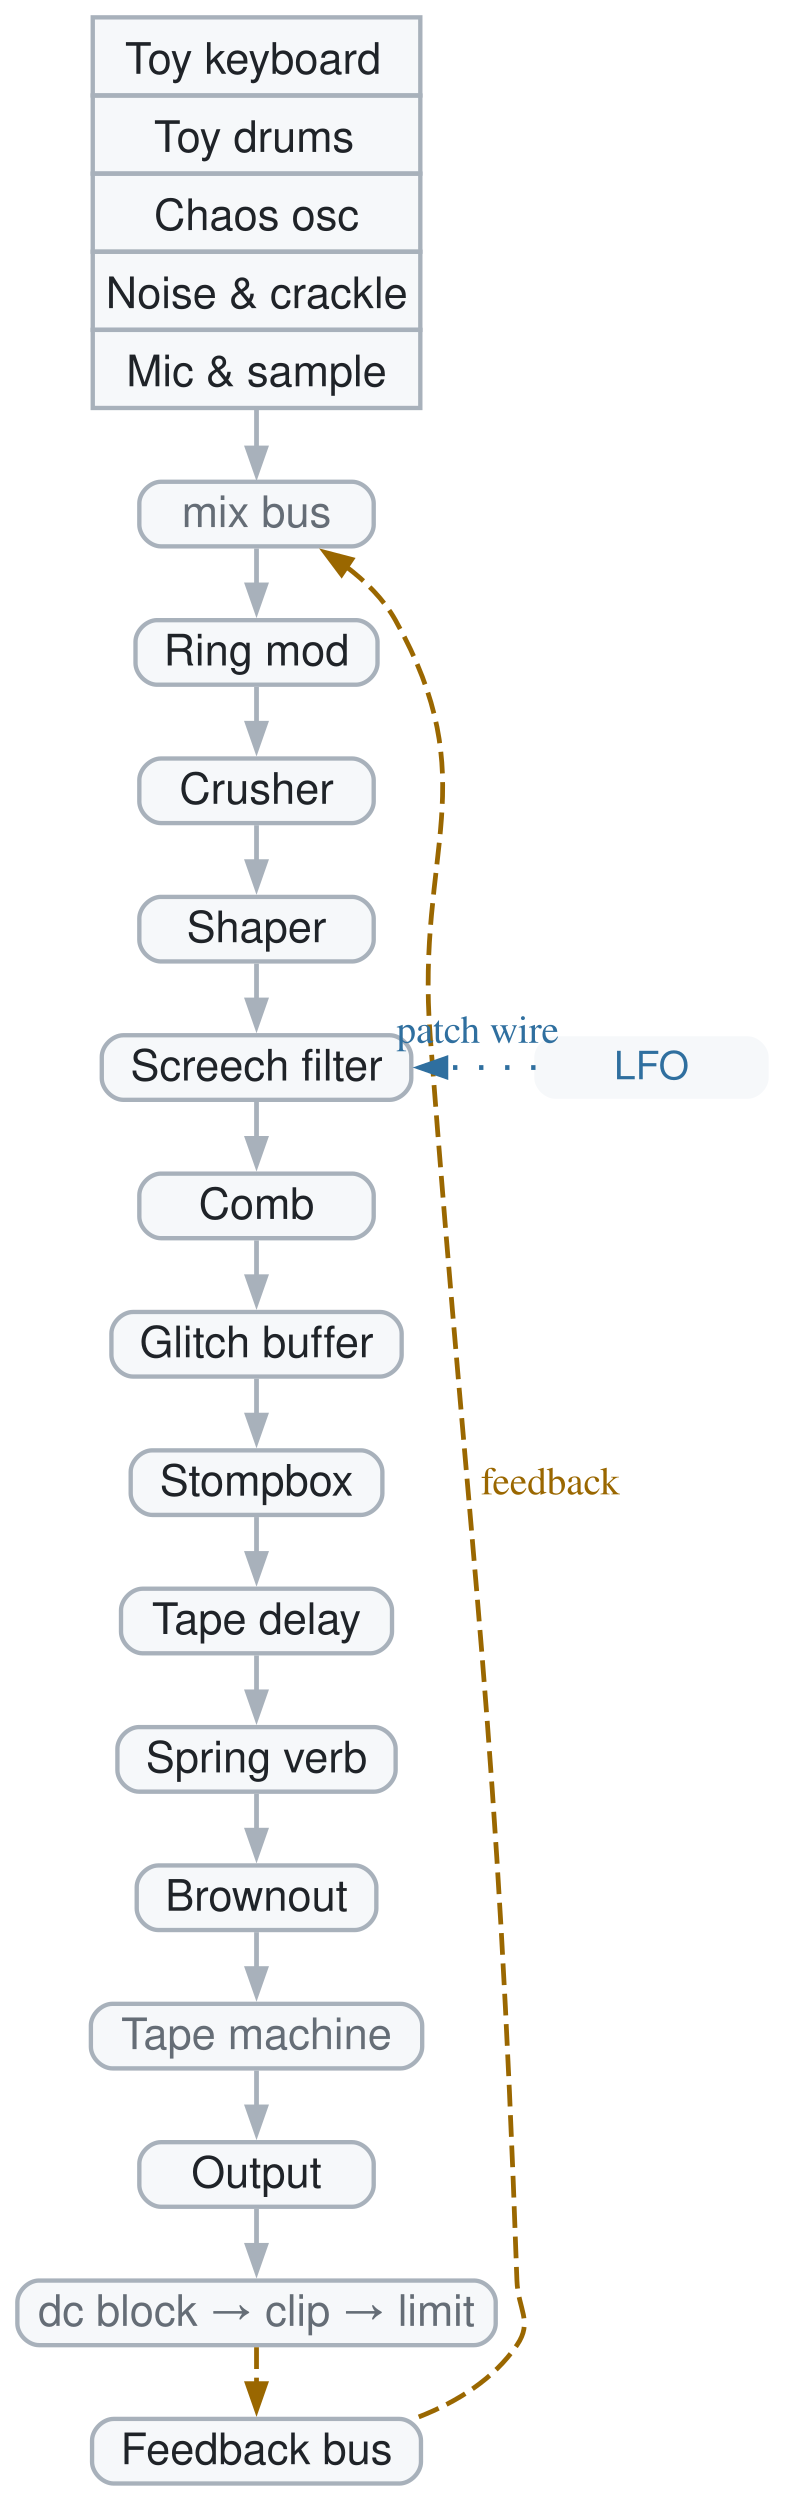
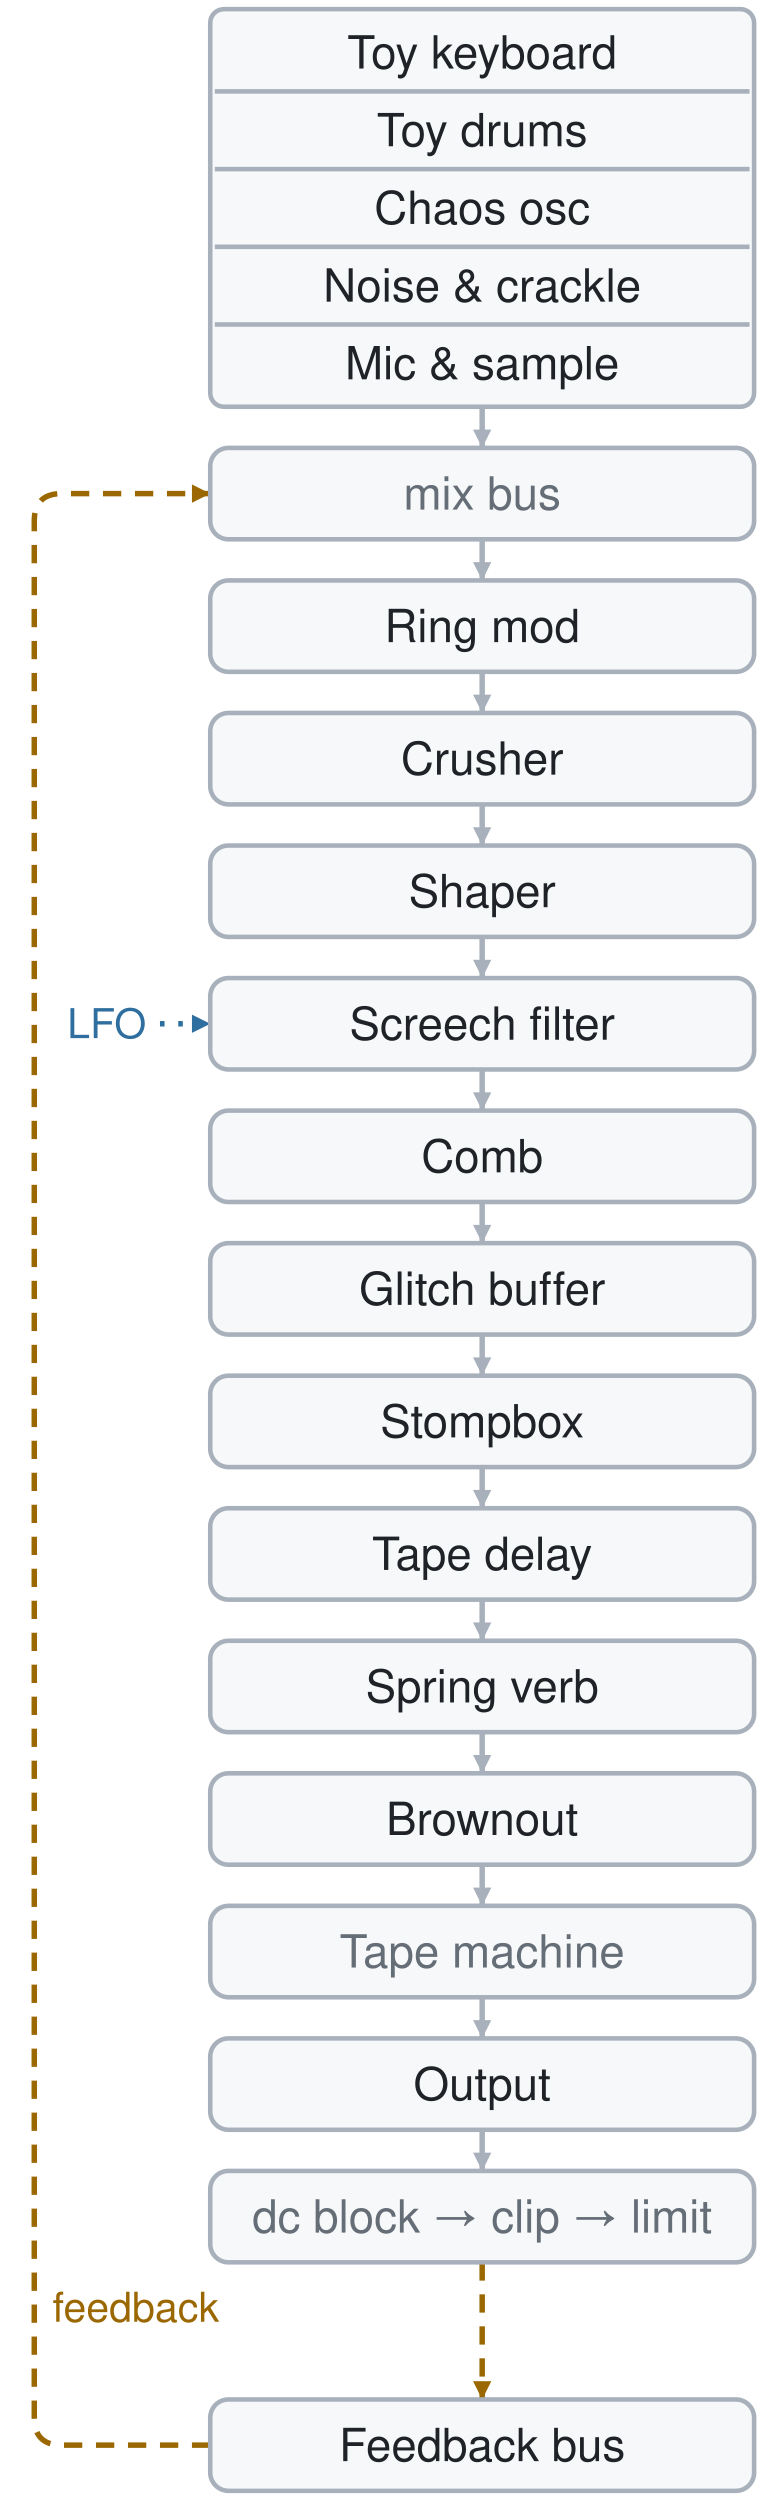
- <svg xmlns="http://www.w3.org/2000/svg" xmlns:xlink="http://www.w3.org/1999/xlink" width="181pt" height="576pt" viewBox="0.00 0.00 181.00 576.00">
-   <g id="graph0" class="graph" transform="scale(1 1) rotate(0) translate(4 572.2)">
-     <g id="node1" class="node">
-       <path fill="#f6f8fa" stroke="none" d="M80.84,-568.2C80.84,-568.2 29.37,-568.2 29.37,-568.2 23.37,-568.2 17.37,-562.2 17.37,-556.2 17.37,-556.2 17.37,-490.2 17.37,-490.2 17.37,-484.2 23.37,-478.2 29.37,-478.2 29.37,-478.2 80.84,-478.2 80.84,-478.2 86.84,-478.2 92.84,-484.2 92.84,-490.2 92.84,-490.2 92.84,-556.2 92.84,-556.2 92.84,-562.2 86.84,-568.2 80.84,-568.2" />
-       <polygon fill="#f6f8fa" stroke="none" points="17.37,-478.2 17.37,-568.2 92.84,-568.2 92.84,-478.2 17.37,-478.2" />
-       <g id="a_node1_0">
-         <a xlink:href="#group-Toy-keyboard" xlink:title="Toy keyboard">
-           <polygon fill="none" stroke="#a8b1bb" points="17.37,-550.2 17.37,-568.2 92.84,-568.2 92.84,-550.2 17.37,-550.2" />
-           <text xml:space="preserve" text-anchor="start" x="24.81" y="-555.2" font-family="Helvetica,sans-Serif" font-size="10.00" fill="#1f2328">Toy keyboard</text>
-         </a>
-       </g>
-       <g id="a_node1_1">
-         <a xlink:href="#group-Toy-drums" xlink:title="Toy drums">
-           <polygon fill="none" stroke="#a8b1bb" points="17.37,-532.2 17.37,-550.2 92.84,-550.2 92.84,-532.2 17.37,-532.2" />
-           <text xml:space="preserve" text-anchor="start" x="31.49" y="-537.2" font-family="Helvetica,sans-Serif" font-size="10.00" fill="#1f2328">Toy drums</text>
-         </a>
-       </g>
-       <g id="a_node1_2">
-         <a xlink:href="#group-Chaos-osc" xlink:title="Chaos osc">
-           <polygon fill="none" stroke="#a8b1bb" points="17.37,-514.2 17.37,-532.2 92.84,-532.2 92.84,-514.2 17.37,-514.2" />
-           <text xml:space="preserve" text-anchor="start" x="31.48" y="-519.2" font-family="Helvetica,sans-Serif" font-size="10.00" fill="#1f2328">Chaos osc</text>
-         </a>
-       </g>
-       <g id="a_node1_3">
-         <a xlink:href="#group-Noise-crackle" xlink:title="Noise &amp; crackle">
-           <polygon fill="none" stroke="#a8b1bb" points="17.37,-496.2 17.37,-514.2 92.84,-514.2 92.84,-496.2 17.37,-496.2" />
-           <text xml:space="preserve" text-anchor="start" x="20.37" y="-501.2" font-family="Helvetica,sans-Serif" font-size="10.00" fill="#1f2328">Noise &amp; crackle</text>
-         </a>
-       </g>
-       <g id="a_node1_4">
-         <a xlink:href="#group-Mic-sample" xlink:title="Mic &amp; sample">
-           <polygon fill="none" stroke="#a8b1bb" points="17.37,-478.2 17.37,-496.2 92.84,-496.2 92.84,-478.2 17.37,-478.2" />
-           <text xml:space="preserve" text-anchor="start" x="25.1" y="-483.2" font-family="Helvetica,sans-Serif" font-size="10.00" fill="#1f2328">Mic &amp; sample</text>
-         </a>
-       </g>
+ <svg xmlns="http://www.w3.org/2000/svg" viewBox="0 0 167 547" width="167" height="547" font-family="Helvetica, Arial, sans-serif">
+   <g class="wire">
+     <path class="line" d="M 105.5 89 L 105.5 98" fill="none" stroke="#a8b1bb" stroke-width="1.2" />
+     <path class="head" d="M 105.5 98 L 103.5 94 L 107.5 94 Z" fill="#a8b1bb" />
+   </g>
+   <g class="wire">
+     <path class="line" d="M 105.5 118 L 105.5 127" fill="none" stroke="#a8b1bb" stroke-width="1.2" />
+     <path class="head" d="M 105.5 127 L 103.5 123 L 107.5 123 Z" fill="#a8b1bb" />
+   </g>
+   <g class="wire">
+     <path class="line" d="M 105.5 147 L 105.5 156" fill="none" stroke="#a8b1bb" stroke-width="1.2" />
+     <path class="head" d="M 105.5 156 L 103.5 152 L 107.5 152 Z" fill="#a8b1bb" />
+   </g>
+   <g class="wire">
+     <path class="line" d="M 105.5 176 L 105.5 185" fill="none" stroke="#a8b1bb" stroke-width="1.2" />
+     <path class="head" d="M 105.5 185 L 103.5 181 L 107.5 181 Z" fill="#a8b1bb" />
+   </g>
+   <g class="wire">
+     <path class="line" d="M 105.5 205 L 105.5 214" fill="none" stroke="#a8b1bb" stroke-width="1.2" />
+     <path class="head" d="M 105.5 214 L 103.5 210 L 107.5 210 Z" fill="#a8b1bb" />
+   </g>
+   <g class="wire">
+     <path class="line" d="M 105.5 234 L 105.5 243" fill="none" stroke="#a8b1bb" stroke-width="1.2" />
+     <path class="head" d="M 105.5 243 L 103.5 239 L 107.5 239 Z" fill="#a8b1bb" />
+   </g>
+   <g class="wire">
+     <path class="line" d="M 105.5 263 L 105.5 272" fill="none" stroke="#a8b1bb" stroke-width="1.2" />
+     <path class="head" d="M 105.5 272 L 103.5 268 L 107.5 268 Z" fill="#a8b1bb" />
+   </g>
+   <g class="wire">
+     <path class="line" d="M 105.5 292 L 105.5 301" fill="none" stroke="#a8b1bb" stroke-width="1.2" />
+     <path class="head" d="M 105.5 301 L 103.5 297 L 107.5 297 Z" fill="#a8b1bb" />
+   </g>
+   <g class="wire">
+     <path class="line" d="M 105.5 321 L 105.5 330" fill="none" stroke="#a8b1bb" stroke-width="1.2" />
+     <path class="head" d="M 105.5 330 L 103.5 326 L 107.5 326 Z" fill="#a8b1bb" />
+   </g>
+   <g class="wire">
+     <path class="line" d="M 105.5 350 L 105.5 359" fill="none" stroke="#a8b1bb" stroke-width="1.2" />
+     <path class="head" d="M 105.5 359 L 103.5 355 L 107.5 355 Z" fill="#a8b1bb" />
+   </g>
+   <g class="wire">
+     <path class="line" d="M 105.5 379 L 105.5 388" fill="none" stroke="#a8b1bb" stroke-width="1.2" />
+     <path class="head" d="M 105.5 388 L 103.5 384 L 107.5 384 Z" fill="#a8b1bb" />
+   </g>
+   <g class="wire">
+     <path class="line" d="M 105.5 408 L 105.5 417" fill="none" stroke="#a8b1bb" stroke-width="1.2" />
+     <path class="head" d="M 105.5 417 L 103.5 413 L 107.5 413 Z" fill="#a8b1bb" />
+   </g>
+   <g class="wire">
+     <path class="line" d="M 105.5 437 L 105.5 446" fill="none" stroke="#a8b1bb" stroke-width="1.2" />
+     <path class="head" d="M 105.5 446 L 103.5 442 L 107.5 442 Z" fill="#a8b1bb" />
+   </g>
+   <g class="wire">
+     <path class="line" d="M 105.5 466 L 105.5 475" fill="none" stroke="#a8b1bb" stroke-width="1.2" />
+     <path class="head" d="M 105.5 475 L 103.5 471 L 107.5 471 Z" fill="#a8b1bb" />
+   </g>
+   <g class="wire">
+     <path class="line" d="M 105.5 495 L 105.5 525" fill="none" stroke="#9a6700" stroke-width="1.2" stroke-dasharray="4 3" />
+     <path class="head" d="M 105.5 525 L 103.5 521 L 107.5 521 Z" fill="#9a6700" />
+   </g>
+   <g class="wire">
+     <path class="line" d="M 46 535 L 13.5 535 Q 7.5 535 7.5 529 L 7.5 114 Q 7.5 108 13.5 108 L 46 108" fill="none" stroke="#9a6700" stroke-width="1.2" stroke-dasharray="4 3" />
+     <path class="head" d="M 46 108 L 42 110 L 42 106 Z" fill="#9a6700" />
+     <text x="11.5" y="508" fill="#9a6700" font-size="9" text-anchor="start">feedback</text>
+   </g>
+   <g class="wire">
+     <path class="line" d="M 35 224 L 46 224" fill="none" stroke="#2f6f9f" stroke-width="1.2" stroke-dasharray="1 3" />
+     <path class="head" d="M 46 224 L 42 226 L 42 222 Z" fill="#2f6f9f" />
+   </g>
+   <g class="node">
+     <rect class="box" x="46" y="2" width="119" height="87" rx="3" fill="#f6f8fa" stroke="#a8b1bb" />
+     <g class="row">
+       <rect x="47" y="3" width="117" height="17" fill="transparent" />
+       <text x="105.5" y="15" fill="#1f2328" font-size="10" text-anchor="middle">Toy keyboard</text>
    </g>
-     <g id="node2" class="node">
-       <path fill="#f6f8fa" stroke="#a8b1bb" d="M77.14,-461.2C77.14,-461.2 33.06,-461.2 33.06,-461.2 30.58,-461.2 28.1,-458.72 28.1,-456.24 28.1,-456.24 28.1,-451.28 28.1,-451.28 28.1,-448.8 30.58,-446.32 33.06,-446.32 33.06,-446.32 77.14,-446.32 77.14,-446.32 79.62,-446.32 82.1,-448.8 82.1,-451.28 82.1,-451.28 82.1,-456.24 82.1,-456.24 82.1,-458.72 79.62,-461.2 77.14,-461.2" />
-       <text xml:space="preserve" text-anchor="middle" x="55.1" y="-450.76" font-family="Helvetica,sans-Serif" font-size="10.00" fill="#656d76">mix bus</text>
+     <g class="row">
+       <rect x="47" y="20" width="117" height="17" fill="transparent" />
+       <text x="105.5" y="32" fill="#1f2328" font-size="10" text-anchor="middle">Toy drums</text>
    </g>
-     <g id="edge1" class="edge">
-       <path fill="none" stroke="#a8b1bb" stroke-width="1.1" d="M55.1,-478.35C55.1,-475.03 55.1,-471.85 55.1,-468.96" />
-       <polygon fill="#a8b1bb" stroke="#a8b1bb" stroke-width="1.1" points="57.2,-468.99 55.1,-462.99 53,-468.99 57.2,-468.99" />
+     <line x1="47" y1="20" x2="164" y2="20" stroke="#a8b1bb" />
+     <g class="row">
+       <rect x="47" y="37" width="117" height="17" fill="transparent" />
+       <text x="105.5" y="49" fill="#1f2328" font-size="10" text-anchor="middle">Chaos osc</text>
    </g>
-     <g id="node3" class="node">
-       <g id="a_node3">
-         <a xlink:href="#group-Ring-mod" xlink:title="Ring mod">
-           <path fill="#f6f8fa" stroke="#a8b1bb" d="M78.02,-429.32C78.02,-429.32 32.18,-429.32 32.18,-429.32 29.7,-429.32 27.22,-426.84 27.22,-424.36 27.22,-424.36 27.22,-419.4 27.22,-419.4 27.22,-416.92 29.7,-414.44 32.18,-414.44 32.18,-414.44 78.02,-414.44 78.02,-414.44 80.5,-414.44 82.98,-416.92 82.98,-419.4 82.98,-419.4 82.98,-424.36 82.98,-424.36 82.98,-426.84 80.5,-429.32 78.02,-429.32" />
-           <text xml:space="preserve" text-anchor="middle" x="55.1" y="-418.88" font-family="Helvetica,sans-Serif" font-size="10.00" fill="#1f2328">Ring mod</text>
-         </a>
-       </g>
+     <line x1="47" y1="37" x2="164" y2="37" stroke="#a8b1bb" />
+     <g class="row">
+       <rect x="47" y="54" width="117" height="17" fill="transparent" />
+       <text x="105.5" y="66" fill="#1f2328" font-size="10" text-anchor="middle">Noise &amp; crackle</text>
    </g>
-     <g id="edge2" class="edge">
-       <path fill="none" stroke="#a8b1bb" stroke-width="1.1" d="M55.1,-445.83C55.1,-443.27 55.1,-440.25 55.1,-437.27" />
-       <polygon fill="#a8b1bb" stroke="#a8b1bb" stroke-width="1.1" points="57.2,-437.44 55.1,-431.44 53,-437.44 57.2,-437.44" />
+     <line x1="47" y1="54" x2="164" y2="54" stroke="#a8b1bb" />
+     <g class="row">
+       <rect x="47" y="71" width="117" height="17" fill="transparent" />
+       <text x="105.5" y="83" fill="#1f2328" font-size="10" text-anchor="middle">Mic &amp; sample</text>
    </g>
-     <g id="node4" class="node">
-       <g id="a_node4">
-         <a xlink:href="#group-Crusher" xlink:title="Crusher">
-           <path fill="#f6f8fa" stroke="#a8b1bb" d="M77.14,-397.44C77.14,-397.44 33.06,-397.44 33.06,-397.44 30.58,-397.44 28.1,-394.96 28.1,-392.48 28.1,-392.48 28.1,-387.52 28.1,-387.52 28.1,-385.04 30.58,-382.56 33.06,-382.56 33.06,-382.56 77.14,-382.56 77.14,-382.56 79.62,-382.56 82.1,-385.04 82.1,-387.52 82.1,-387.52 82.1,-392.48 82.1,-392.48 82.1,-394.96 79.62,-397.44 77.14,-397.44" />
-           <text xml:space="preserve" text-anchor="middle" x="55.1" y="-387" font-family="Helvetica,sans-Serif" font-size="10.00" fill="#1f2328">Crusher</text>
-         </a>
-       </g>
-     </g>
-     <g id="edge3" class="edge">
-       <path fill="none" stroke="#a8b1bb" stroke-width="1.1" d="M55.1,-413.95C55.1,-411.39 55.1,-408.37 55.1,-405.39" />
-       <polygon fill="#a8b1bb" stroke="#a8b1bb" stroke-width="1.1" points="57.2,-405.56 55.1,-399.56 53,-405.56 57.2,-405.56" />
-     </g>
-     <g id="node5" class="node">
-       <g id="a_node5">
-         <a xlink:href="#group-Shaper" xlink:title="Shaper">
-           <path fill="#f6f8fa" stroke="#a8b1bb" d="M77.14,-365.56C77.14,-365.56 33.06,-365.56 33.06,-365.56 30.58,-365.56 28.1,-363.08 28.1,-360.6 28.1,-360.6 28.1,-355.64 28.1,-355.64 28.1,-353.16 30.58,-350.68 33.06,-350.68 33.06,-350.68 77.14,-350.68 77.14,-350.68 79.62,-350.68 82.1,-353.16 82.1,-355.64 82.1,-355.64 82.1,-360.6 82.1,-360.6 82.1,-363.08 79.62,-365.56 77.14,-365.56" />
-           <text xml:space="preserve" text-anchor="middle" x="55.1" y="-355.12" font-family="Helvetica,sans-Serif" font-size="10.00" fill="#1f2328">Shaper</text>
-         </a>
-       </g>
-     </g>
-     <g id="edge4" class="edge">
-       <path fill="none" stroke="#a8b1bb" stroke-width="1.1" d="M55.1,-382.07C55.1,-379.51 55.1,-376.49 55.1,-373.51" />
-       <polygon fill="#a8b1bb" stroke="#a8b1bb" stroke-width="1.1" points="57.2,-373.68 55.1,-367.68 53,-373.68 57.2,-373.68" />
-     </g>
-     <g id="node6" class="node">
-       <g id="a_node6">
-         <a xlink:href="#group-Screech-filter" xlink:title="Screech filter">
-           <path fill="#f6f8fa" stroke="#a8b1bb" d="M85.8,-333.68C85.8,-333.68 24.41,-333.68 24.41,-333.68 21.93,-333.68 19.45,-331.2 19.45,-328.72 19.45,-328.72 19.45,-323.76 19.45,-323.76 19.45,-321.28 21.93,-318.8 24.41,-318.8 24.41,-318.8 85.8,-318.8 85.8,-318.8 88.28,-318.8 90.76,-321.28 90.76,-323.76 90.76,-323.76 90.76,-328.72 90.76,-328.72 90.76,-331.2 88.28,-333.68 85.8,-333.68" />
-           <text xml:space="preserve" text-anchor="middle" x="55.1" y="-323.24" font-family="Helvetica,sans-Serif" font-size="10.00" fill="#1f2328">Screech filter</text>
-         </a>
-       </g>
-     </g>
-     <g id="edge5" class="edge">
-       <path fill="none" stroke="#a8b1bb" stroke-width="1.1" d="M55.1,-350.19C55.1,-347.63 55.1,-344.61 55.1,-341.63" />
-       <polygon fill="#a8b1bb" stroke="#a8b1bb" stroke-width="1.1" points="57.2,-341.8 55.1,-335.8 53,-341.8 57.2,-341.8" />
-     </g>
-     <g id="node7" class="node">
-       <g id="a_node7">
-         <a xlink:href="#group-Comb" xlink:title="Comb">
-           <path fill="#f6f8fa" stroke="#a8b1bb" d="M77.14,-301.8C77.14,-301.8 33.06,-301.8 33.06,-301.8 30.58,-301.8 28.1,-299.32 28.1,-296.84 28.1,-296.84 28.1,-291.88 28.1,-291.88 28.1,-289.4 30.58,-286.92 33.06,-286.92 33.06,-286.92 77.14,-286.92 77.14,-286.92 79.62,-286.92 82.1,-289.4 82.1,-291.88 82.1,-291.88 82.1,-296.84 82.1,-296.84 82.1,-299.32 79.62,-301.8 77.14,-301.8" />
-           <text xml:space="preserve" text-anchor="middle" x="55.1" y="-291.36" font-family="Helvetica,sans-Serif" font-size="10.00" fill="#1f2328">Comb</text>
-         </a>
-       </g>
-     </g>
-     <g id="edge6" class="edge">
-       <path fill="none" stroke="#a8b1bb" stroke-width="1.1" d="M55.1,-318.31C55.1,-315.75 55.1,-312.73 55.1,-309.75" />
-       <polygon fill="#a8b1bb" stroke="#a8b1bb" stroke-width="1.1" points="57.2,-309.92 55.1,-303.92 53,-309.92 57.2,-309.92" />
-     </g>
-     <g id="node8" class="node">
-       <g id="a_node8">
-         <a xlink:href="#group-Glitch-buffer" xlink:title="Glitch buffer">
-           <path fill="#f6f8fa" stroke="#a8b1bb" d="M83.58,-269.92C83.58,-269.92 26.63,-269.92 26.63,-269.92 24.15,-269.92 21.67,-267.44 21.67,-264.96 21.67,-264.96 21.67,-260 21.67,-260 21.67,-257.52 24.15,-255.04 26.63,-255.04 26.63,-255.04 83.58,-255.04 83.58,-255.04 86.06,-255.04 88.54,-257.52 88.54,-260 88.54,-260 88.54,-264.96 88.54,-264.96 88.54,-267.44 86.06,-269.92 83.58,-269.92" />
-           <text xml:space="preserve" text-anchor="middle" x="55.1" y="-259.48" font-family="Helvetica,sans-Serif" font-size="10.00" fill="#1f2328">Glitch buffer</text>
-         </a>
-       </g>
-     </g>
-     <g id="edge7" class="edge">
-       <path fill="none" stroke="#a8b1bb" stroke-width="1.1" d="M55.1,-286.43C55.1,-283.87 55.1,-280.85 55.1,-277.87" />
-       <polygon fill="#a8b1bb" stroke="#a8b1bb" stroke-width="1.1" points="57.2,-278.04 55.1,-272.04 53,-278.04 57.2,-278.04" />
-     </g>
-     <g id="node9" class="node">
-       <g id="a_node9">
-         <a xlink:href="#group-Stompbox" xlink:title="Stompbox">
-           <path fill="#f6f8fa" stroke="#a8b1bb" d="M79.14,-238.04C79.14,-238.04 31.07,-238.04 31.07,-238.04 28.59,-238.04 26.11,-235.56 26.11,-233.08 26.11,-233.08 26.11,-228.12 26.11,-228.12 26.11,-225.64 28.59,-223.16 31.07,-223.16 31.07,-223.16 79.14,-223.16 79.14,-223.16 81.62,-223.16 84.1,-225.64 84.1,-228.12 84.1,-228.12 84.1,-233.08 84.1,-233.08 84.1,-235.56 81.62,-238.04 79.14,-238.04" />
-           <text xml:space="preserve" text-anchor="middle" x="55.1" y="-227.6" font-family="Helvetica,sans-Serif" font-size="10.00" fill="#1f2328">Stompbox</text>
-         </a>
-       </g>
-     </g>
-     <g id="edge8" class="edge">
-       <path fill="none" stroke="#a8b1bb" stroke-width="1.1" d="M55.1,-254.55C55.1,-251.99 55.1,-248.97 55.1,-245.99" />
-       <polygon fill="#a8b1bb" stroke="#a8b1bb" stroke-width="1.1" points="57.2,-246.16 55.1,-240.16 53,-246.16 57.2,-246.16" />
-     </g>
-     <g id="node10" class="node">
-       <g id="a_node10">
-         <a xlink:href="#group-Tape-delay" xlink:title="Tape delay">
-           <path fill="#f6f8fa" stroke="#a8b1bb" d="M81.36,-206.16C81.36,-206.16 28.84,-206.16 28.84,-206.16 26.36,-206.16 23.88,-203.68 23.88,-201.2 23.88,-201.2 23.88,-196.24 23.88,-196.24 23.88,-193.76 26.36,-191.28 28.84,-191.28 28.84,-191.28 81.36,-191.28 81.36,-191.28 83.84,-191.28 86.32,-193.76 86.32,-196.24 86.32,-196.24 86.32,-201.2 86.32,-201.2 86.32,-203.68 83.84,-206.16 81.36,-206.16" />
-           <text xml:space="preserve" text-anchor="middle" x="55.1" y="-195.72" font-family="Helvetica,sans-Serif" font-size="10.00" fill="#1f2328">Tape delay</text>
-         </a>
-       </g>
-     </g>
-     <g id="edge9" class="edge">
-       <path fill="none" stroke="#a8b1bb" stroke-width="1.1" d="M55.1,-222.67C55.1,-220.11 55.1,-217.09 55.1,-214.11" />
-       <polygon fill="#a8b1bb" stroke="#a8b1bb" stroke-width="1.1" points="57.2,-214.28 55.1,-208.28 53,-214.28 57.2,-214.28" />
-     </g>
-     <g id="node11" class="node">
-       <g id="a_node11">
-         <a xlink:href="#group-Spring-verb" xlink:title="Spring verb">
-           <path fill="#f6f8fa" stroke="#a8b1bb" d="M82.19,-174.28C82.19,-174.28 28.01,-174.28 28.01,-174.28 25.53,-174.28 23.05,-171.8 23.05,-169.32 23.05,-169.32 23.05,-164.36 23.05,-164.36 23.05,-161.88 25.53,-159.4 28.01,-159.4 28.01,-159.4 82.19,-159.4 82.19,-159.4 84.67,-159.4 87.15,-161.88 87.15,-164.36 87.15,-164.36 87.15,-169.32 87.15,-169.32 87.15,-171.8 84.67,-174.28 82.19,-174.28" />
-           <text xml:space="preserve" text-anchor="middle" x="55.1" y="-163.84" font-family="Helvetica,sans-Serif" font-size="10.00" fill="#1f2328">Spring verb</text>
-         </a>
-       </g>
-     </g>
-     <g id="edge10" class="edge">
-       <path fill="none" stroke="#a8b1bb" stroke-width="1.1" d="M55.1,-190.79C55.1,-188.23 55.1,-185.21 55.1,-182.23" />
-       <polygon fill="#a8b1bb" stroke="#a8b1bb" stroke-width="1.1" points="57.2,-182.4 55.1,-176.4 53,-182.4 57.2,-182.4" />
-     </g>
-     <g id="node12" class="node">
-       <g id="a_node12">
-         <a xlink:href="#group-Brownout" xlink:title="Brownout">
-           <path fill="#f6f8fa" stroke="#a8b1bb" d="M77.75,-142.4C77.75,-142.4 32.46,-142.4 32.46,-142.4 29.98,-142.4 27.5,-139.92 27.5,-137.44 27.5,-137.44 27.5,-132.48 27.5,-132.48 27.5,-130 29.98,-127.52 32.46,-127.52 32.46,-127.52 77.75,-127.52 77.75,-127.52 80.23,-127.52 82.71,-130 82.71,-132.48 82.71,-132.48 82.71,-137.44 82.71,-137.44 82.71,-139.92 80.23,-142.4 77.75,-142.4" />
-           <text xml:space="preserve" text-anchor="middle" x="55.1" y="-131.96" font-family="Helvetica,sans-Serif" font-size="10.00" fill="#1f2328">Brownout</text>
-         </a>
-       </g>
-     </g>
-     <g id="edge11" class="edge">
-       <path fill="none" stroke="#a8b1bb" stroke-width="1.1" d="M55.1,-158.91C55.1,-156.35 55.1,-153.33 55.1,-150.35" />
-       <polygon fill="#a8b1bb" stroke="#a8b1bb" stroke-width="1.1" points="57.2,-150.52 55.1,-144.52 53,-150.52 57.2,-150.52" />
-     </g>
-     <g id="node13" class="node">
-       <g id="a_node13">
-         <a xlink:href="#group-Tape-machine" xlink:title="Tape machine">
-           <path fill="#f6f8fa" stroke="#a8b1bb" d="M88.31,-110.52C88.31,-110.52 21.9,-110.52 21.9,-110.52 19.42,-110.52 16.94,-108.04 16.94,-105.56 16.94,-105.56 16.94,-100.6 16.94,-100.6 16.94,-98.12 19.42,-95.64 21.9,-95.64 21.9,-95.64 88.31,-95.64 88.31,-95.64 90.79,-95.64 93.27,-98.12 93.27,-100.6 93.27,-100.6 93.27,-105.56 93.27,-105.56 93.27,-108.04 90.79,-110.52 88.31,-110.52" />
-           <text xml:space="preserve" text-anchor="middle" x="55.1" y="-100.08" font-family="Helvetica,sans-Serif" font-size="10.00" fill="#656d76">Tape machine</text>
-         </a>
-       </g>
-     </g>
-     <g id="edge12" class="edge">
-       <path fill="none" stroke="#a8b1bb" stroke-width="1.1" d="M55.1,-127.03C55.1,-124.47 55.1,-121.45 55.1,-118.47" />
-       <polygon fill="#a8b1bb" stroke="#a8b1bb" stroke-width="1.1" points="57.2,-118.64 55.1,-112.64 53,-118.64 57.2,-118.64" />
-     </g>
-     <g id="node14" class="node">
-       <g id="a_node14">
-         <a xlink:href="#group-Output" xlink:title="Output">
-           <path fill="#f6f8fa" stroke="#a8b1bb" d="M77.14,-78.64C77.14,-78.64 33.06,-78.64 33.06,-78.64 30.58,-78.64 28.1,-76.16 28.1,-73.68 28.1,-73.68 28.1,-68.72 28.1,-68.72 28.1,-66.24 30.58,-63.76 33.06,-63.76 33.06,-63.76 77.14,-63.76 77.14,-63.76 79.62,-63.76 82.1,-66.24 82.1,-68.72 82.1,-68.72 82.1,-73.68 82.1,-73.68 82.1,-76.16 79.62,-78.64 77.14,-78.64" />
-           <text xml:space="preserve" text-anchor="middle" x="55.1" y="-68.2" font-family="Helvetica,sans-Serif" font-size="10.00" fill="#1f2328">Output</text>
-         </a>
-       </g>
-     </g>
-     <g id="edge13" class="edge">
-       <path fill="none" stroke="#a8b1bb" stroke-width="1.1" d="M55.1,-95.15C55.1,-92.59 55.1,-89.57 55.1,-86.59" />
-       <polygon fill="#a8b1bb" stroke="#a8b1bb" stroke-width="1.1" points="57.2,-86.76 55.1,-80.76 53,-86.76 57.2,-86.76" />
-     </g>
-     <g id="node15" class="node">
-       <path fill="#f6f8fa" stroke="#a8b1bb" d="M105.25,-46.76C105.25,-46.76 4.96,-46.76 4.96,-46.76 2.48,-46.76 0,-44.28 0,-41.8 0,-41.8 0,-36.84 0,-36.84 0,-34.36 2.48,-31.88 4.96,-31.88 4.96,-31.88 105.25,-31.88 105.25,-31.88 107.73,-31.88 110.21,-34.36 110.21,-36.84 110.21,-36.84 110.21,-41.8 110.21,-41.8 110.21,-44.28 107.73,-46.76 105.25,-46.76" />
-       <text xml:space="preserve" text-anchor="middle" x="55.1" y="-36.32" font-family="Helvetica,sans-Serif" font-size="10.00" fill="#656d76">dc block → clip → limit</text>
-     </g>
-     <g id="edge14" class="edge">
-       <path fill="none" stroke="#a8b1bb" stroke-width="1.1" d="M55.1,-63.27C55.1,-60.71 55.1,-57.69 55.1,-54.71" />
-       <polygon fill="#a8b1bb" stroke="#a8b1bb" stroke-width="1.1" points="57.2,-54.88 55.1,-48.88 53,-54.88 57.2,-54.88" />
-     </g>
-     <g id="node16" class="node">
-       <g id="a_node16">
-         <a xlink:href="#group-Feedback-bus" xlink:title="Feedback bus">
-           <path fill="#f6f8fa" stroke="#a8b1bb" d="M88.03,-14.88C88.03,-14.88 22.17,-14.88 22.17,-14.88 19.69,-14.88 17.21,-12.4 17.21,-9.92 17.21,-9.92 17.21,-4.96 17.21,-4.96 17.21,-2.48 19.69,0 22.17,0 22.17,0 88.03,0 88.03,0 90.51,0 92.99,-2.48 92.99,-4.96 92.99,-4.96 92.99,-9.92 92.99,-9.92 92.99,-12.4 90.51,-14.88 88.03,-14.88" />
-           <text xml:space="preserve" text-anchor="middle" x="55.1" y="-4.44" font-family="Helvetica,sans-Serif" font-size="10.00" fill="#1f2328">Feedback bus</text>
-         </a>
-       </g>
-     </g>
-     <g id="edge15" class="edge">
-       <g id="a_edge15">
-         <a xlink:href="#group-Feedback-bus" xlink:title="Feedback bus">
-           <path fill="none" stroke="#9a6700" stroke-width="1.1" stroke-dasharray="5,2" d="M55.1,-31.39C55.1,-28.83 55.1,-25.81 55.1,-22.83" />
-           <polygon fill="#9a6700" stroke="#9a6700" stroke-width="1.1" points="57.2,-23 55.1,-17 53,-23 57.2,-23" />
-         </a>
-       </g>
-     </g>
-     <g id="edge16" class="edge">
-       <g id="a_edge16">
-         <a xlink:href="#group-Feedback-bus" xlink:title="Feedback bus">
-           <path fill="none" stroke="#9a6700" stroke-width="1.1" stroke-dasharray="5,2" d="M92.48,-15.34C101.33,-18.81 109.74,-24.03 115.1,-31.88 118.83,-37.34 115.33,-40.15 115.1,-46.76 110.66,-174.51 104.88,-206.22 95.1,-333.68 91.84,-376.21 107.96,-392.11 87.1,-429.32 84.37,-434.19 80.16,-438.33 75.67,-441.71" />
-           <polygon fill="#9a6700" stroke="#9a6700" stroke-width="1.1" points="74.7,-439.83 70.89,-444.92 77.04,-443.32 74.7,-439.83" />
-         </a>
-       </g>
-       <g id="a_edge16-label">
-         <a xlink:href="#group-Feedback-bus" xlink:title=" feedback">
-           <text xml:space="preserve" text-anchor="middle" x="121.66" y="-227.9" font-family="Times,serif" font-size="9.00" fill="#9a6700"> feedback</text>
-         </a>
-       </g>
-     </g>
-     <g id="node17" class="node">
-       <g id="a_node17">
-         <a xlink:href="#group-Patch-bay" xlink:title="Patch bay">
-           <path fill="#f6f8fa" stroke="none" d="M168.3,-333.44C168.3,-333.44 123.9,-333.44 123.9,-333.44 121.5,-333.44 119.1,-331.04 119.1,-328.64 119.1,-328.64 119.1,-323.84 119.1,-323.84 119.1,-321.44 121.5,-319.04 123.9,-319.04 123.9,-319.04 168.3,-319.04 168.3,-319.04 170.7,-319.04 173.1,-321.44 173.1,-323.84 173.1,-323.84 173.1,-328.64 173.1,-328.64 173.1,-331.04 170.7,-333.44 168.3,-333.44" />
-           <text xml:space="preserve" text-anchor="middle" x="146.1" y="-323.54" font-family="Helvetica,sans-Serif" font-size="9.00" fill="#2f6f9f">LFO</text>
-         </a>
-       </g>
-     </g>
-     <g id="edge17" class="edge">
-       <g id="a_edge17">
-         <a xlink:href="#group-Patch-bay" xlink:title="Patch bay">
-           <path fill="none" stroke="#2f6f9f" stroke-width="1.1" stroke-dasharray="1,5" d="M119.38,-326.24C112.87,-326.24 105.75,-326.24 98.68,-326.24" />
-           <polygon fill="#2f6f9f" stroke="#2f6f9f" stroke-width="1.1" points="98.73,-324.14 92.73,-326.24 98.73,-328.34 98.73,-324.14" />
-         </a>
-       </g>
-       <g id="a_edge17-label">
-         <a xlink:href="#group-Patch-bay" xlink:title=" patch wire">
-           <text xml:space="preserve" text-anchor="middle" x="104.93" y="-331.94" font-family="Times,serif" font-size="9.00" fill="#2f6f9f"> patch wire</text>
-         </a>
-       </g>
-     </g>
+     <line x1="47" y1="71" x2="164" y2="71" stroke="#a8b1bb" />
+   </g>
+   <g class="node">
+     <rect class="box" x="46" y="98" width="119" height="20" rx="4" fill="#f6f8fa" stroke="#a8b1bb" stroke-width="1" />
+     <text x="105.5" y="111.5" fill="#656d76" font-size="10" text-anchor="middle">mix bus</text>
+   </g>
+   <g class="node">
+     <rect class="box" x="46" y="127" width="119" height="20" rx="4" fill="#f6f8fa" stroke="#a8b1bb" stroke-width="1" />
+     <text x="105.5" y="140.5" fill="#1f2328" font-size="10" text-anchor="middle">Ring mod</text>
+   </g>
+   <g class="node">
+     <rect class="box" x="46" y="156" width="119" height="20" rx="4" fill="#f6f8fa" stroke="#a8b1bb" stroke-width="1" />
+     <text x="105.5" y="169.5" fill="#1f2328" font-size="10" text-anchor="middle">Crusher</text>
+   </g>
+   <g class="node">
+     <rect class="box" x="46" y="185" width="119" height="20" rx="4" fill="#f6f8fa" stroke="#a8b1bb" stroke-width="1" />
+     <text x="105.5" y="198.5" fill="#1f2328" font-size="10" text-anchor="middle">Shaper</text>
+   </g>
+   <g class="node">
+     <rect class="box" x="46" y="214" width="119" height="20" rx="4" fill="#f6f8fa" stroke="#a8b1bb" stroke-width="1" />
+     <text x="105.5" y="227.5" fill="#1f2328" font-size="10" text-anchor="middle">Screech filter</text>
+   </g>
+   <g class="node">
+     <rect class="box" x="46" y="243" width="119" height="20" rx="4" fill="#f6f8fa" stroke="#a8b1bb" stroke-width="1" />
+     <text x="105.5" y="256.5" fill="#1f2328" font-size="10" text-anchor="middle">Comb</text>
+   </g>
+   <g class="node">
+     <rect class="box" x="46" y="272" width="119" height="20" rx="4" fill="#f6f8fa" stroke="#a8b1bb" stroke-width="1" />
+     <text x="105.5" y="285.5" fill="#1f2328" font-size="10" text-anchor="middle">Glitch buffer</text>
+   </g>
+   <g class="node">
+     <rect class="box" x="46" y="301" width="119" height="20" rx="4" fill="#f6f8fa" stroke="#a8b1bb" stroke-width="1" />
+     <text x="105.5" y="314.5" fill="#1f2328" font-size="10" text-anchor="middle">Stompbox</text>
+   </g>
+   <g class="node">
+     <rect class="box" x="46" y="330" width="119" height="20" rx="4" fill="#f6f8fa" stroke="#a8b1bb" stroke-width="1" />
+     <text x="105.5" y="343.5" fill="#1f2328" font-size="10" text-anchor="middle">Tape delay</text>
+   </g>
+   <g class="node">
+     <rect class="box" x="46" y="359" width="119" height="20" rx="4" fill="#f6f8fa" stroke="#a8b1bb" stroke-width="1" />
+     <text x="105.5" y="372.5" fill="#1f2328" font-size="10" text-anchor="middle">Spring verb</text>
+   </g>
+   <g class="node">
+     <rect class="box" x="46" y="388" width="119" height="20" rx="4" fill="#f6f8fa" stroke="#a8b1bb" stroke-width="1" />
+     <text x="105.5" y="401.5" fill="#1f2328" font-size="10" text-anchor="middle">Brownout</text>
+   </g>
+   <g class="node">
+     <rect class="box" x="46" y="417" width="119" height="20" rx="4" fill="#f6f8fa" stroke="#a8b1bb" stroke-width="1" />
+     <text x="105.5" y="430.5" fill="#656d76" font-size="10" text-anchor="middle">Tape machine</text>
+   </g>
+   <g class="node">
+     <rect class="box" x="46" y="446" width="119" height="20" rx="4" fill="#f6f8fa" stroke="#a8b1bb" stroke-width="1" />
+     <text x="105.5" y="459.5" fill="#1f2328" font-size="10" text-anchor="middle">Output</text>
+   </g>
+   <g class="node">
+     <rect class="box" x="46" y="475" width="119" height="20" rx="4" fill="#f6f8fa" stroke="#a8b1bb" stroke-width="1" />
+     <text x="105.5" y="488.5" fill="#656d76" font-size="10" text-anchor="middle">dc block → clip → limit</text>
+   </g>
+   <g class="node">
+     <rect class="box" x="46" y="525" width="119" height="20" rx="4" fill="#f6f8fa" stroke="#a8b1bb" stroke-width="1" />
+     <text x="105.5" y="538.5" fill="#1f2328" font-size="10" text-anchor="middle">Feedback bus</text>
+   </g>
+   <g class="tap">
+     <text x="32" y="227.15" fill="#2f6f9f" font-size="9" text-anchor="end">LFO</text>
  </g>
</svg>
